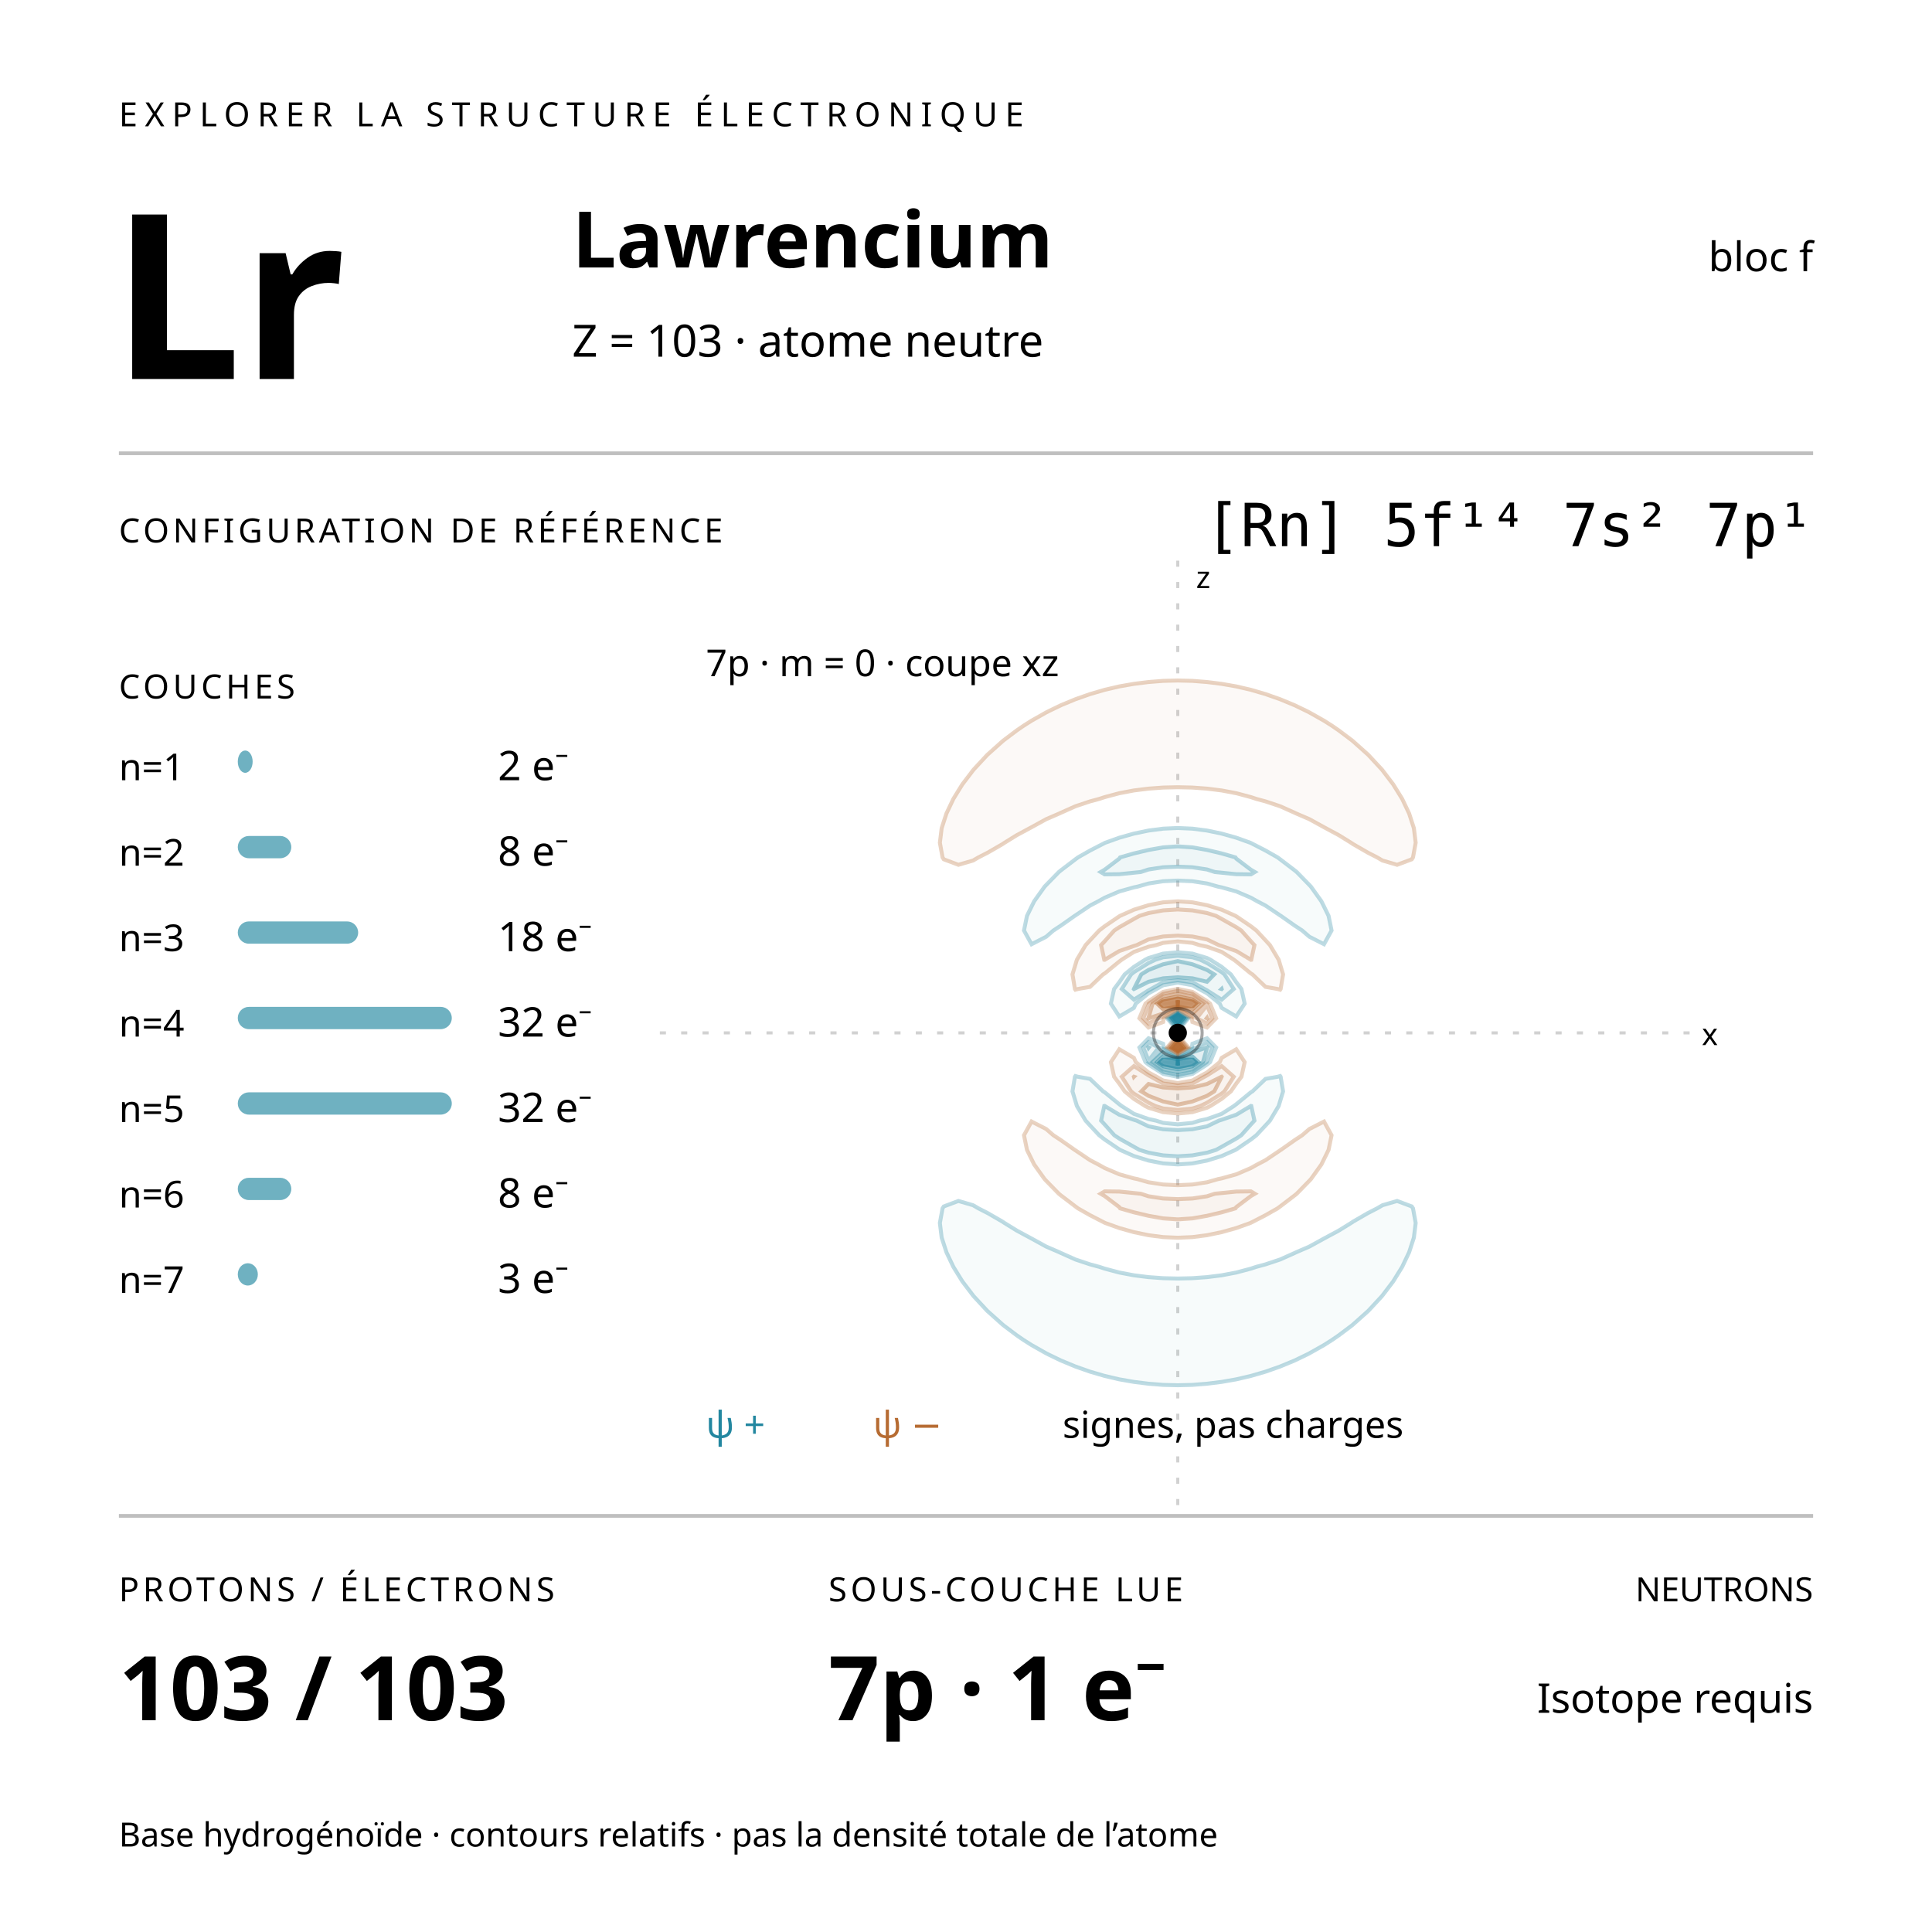
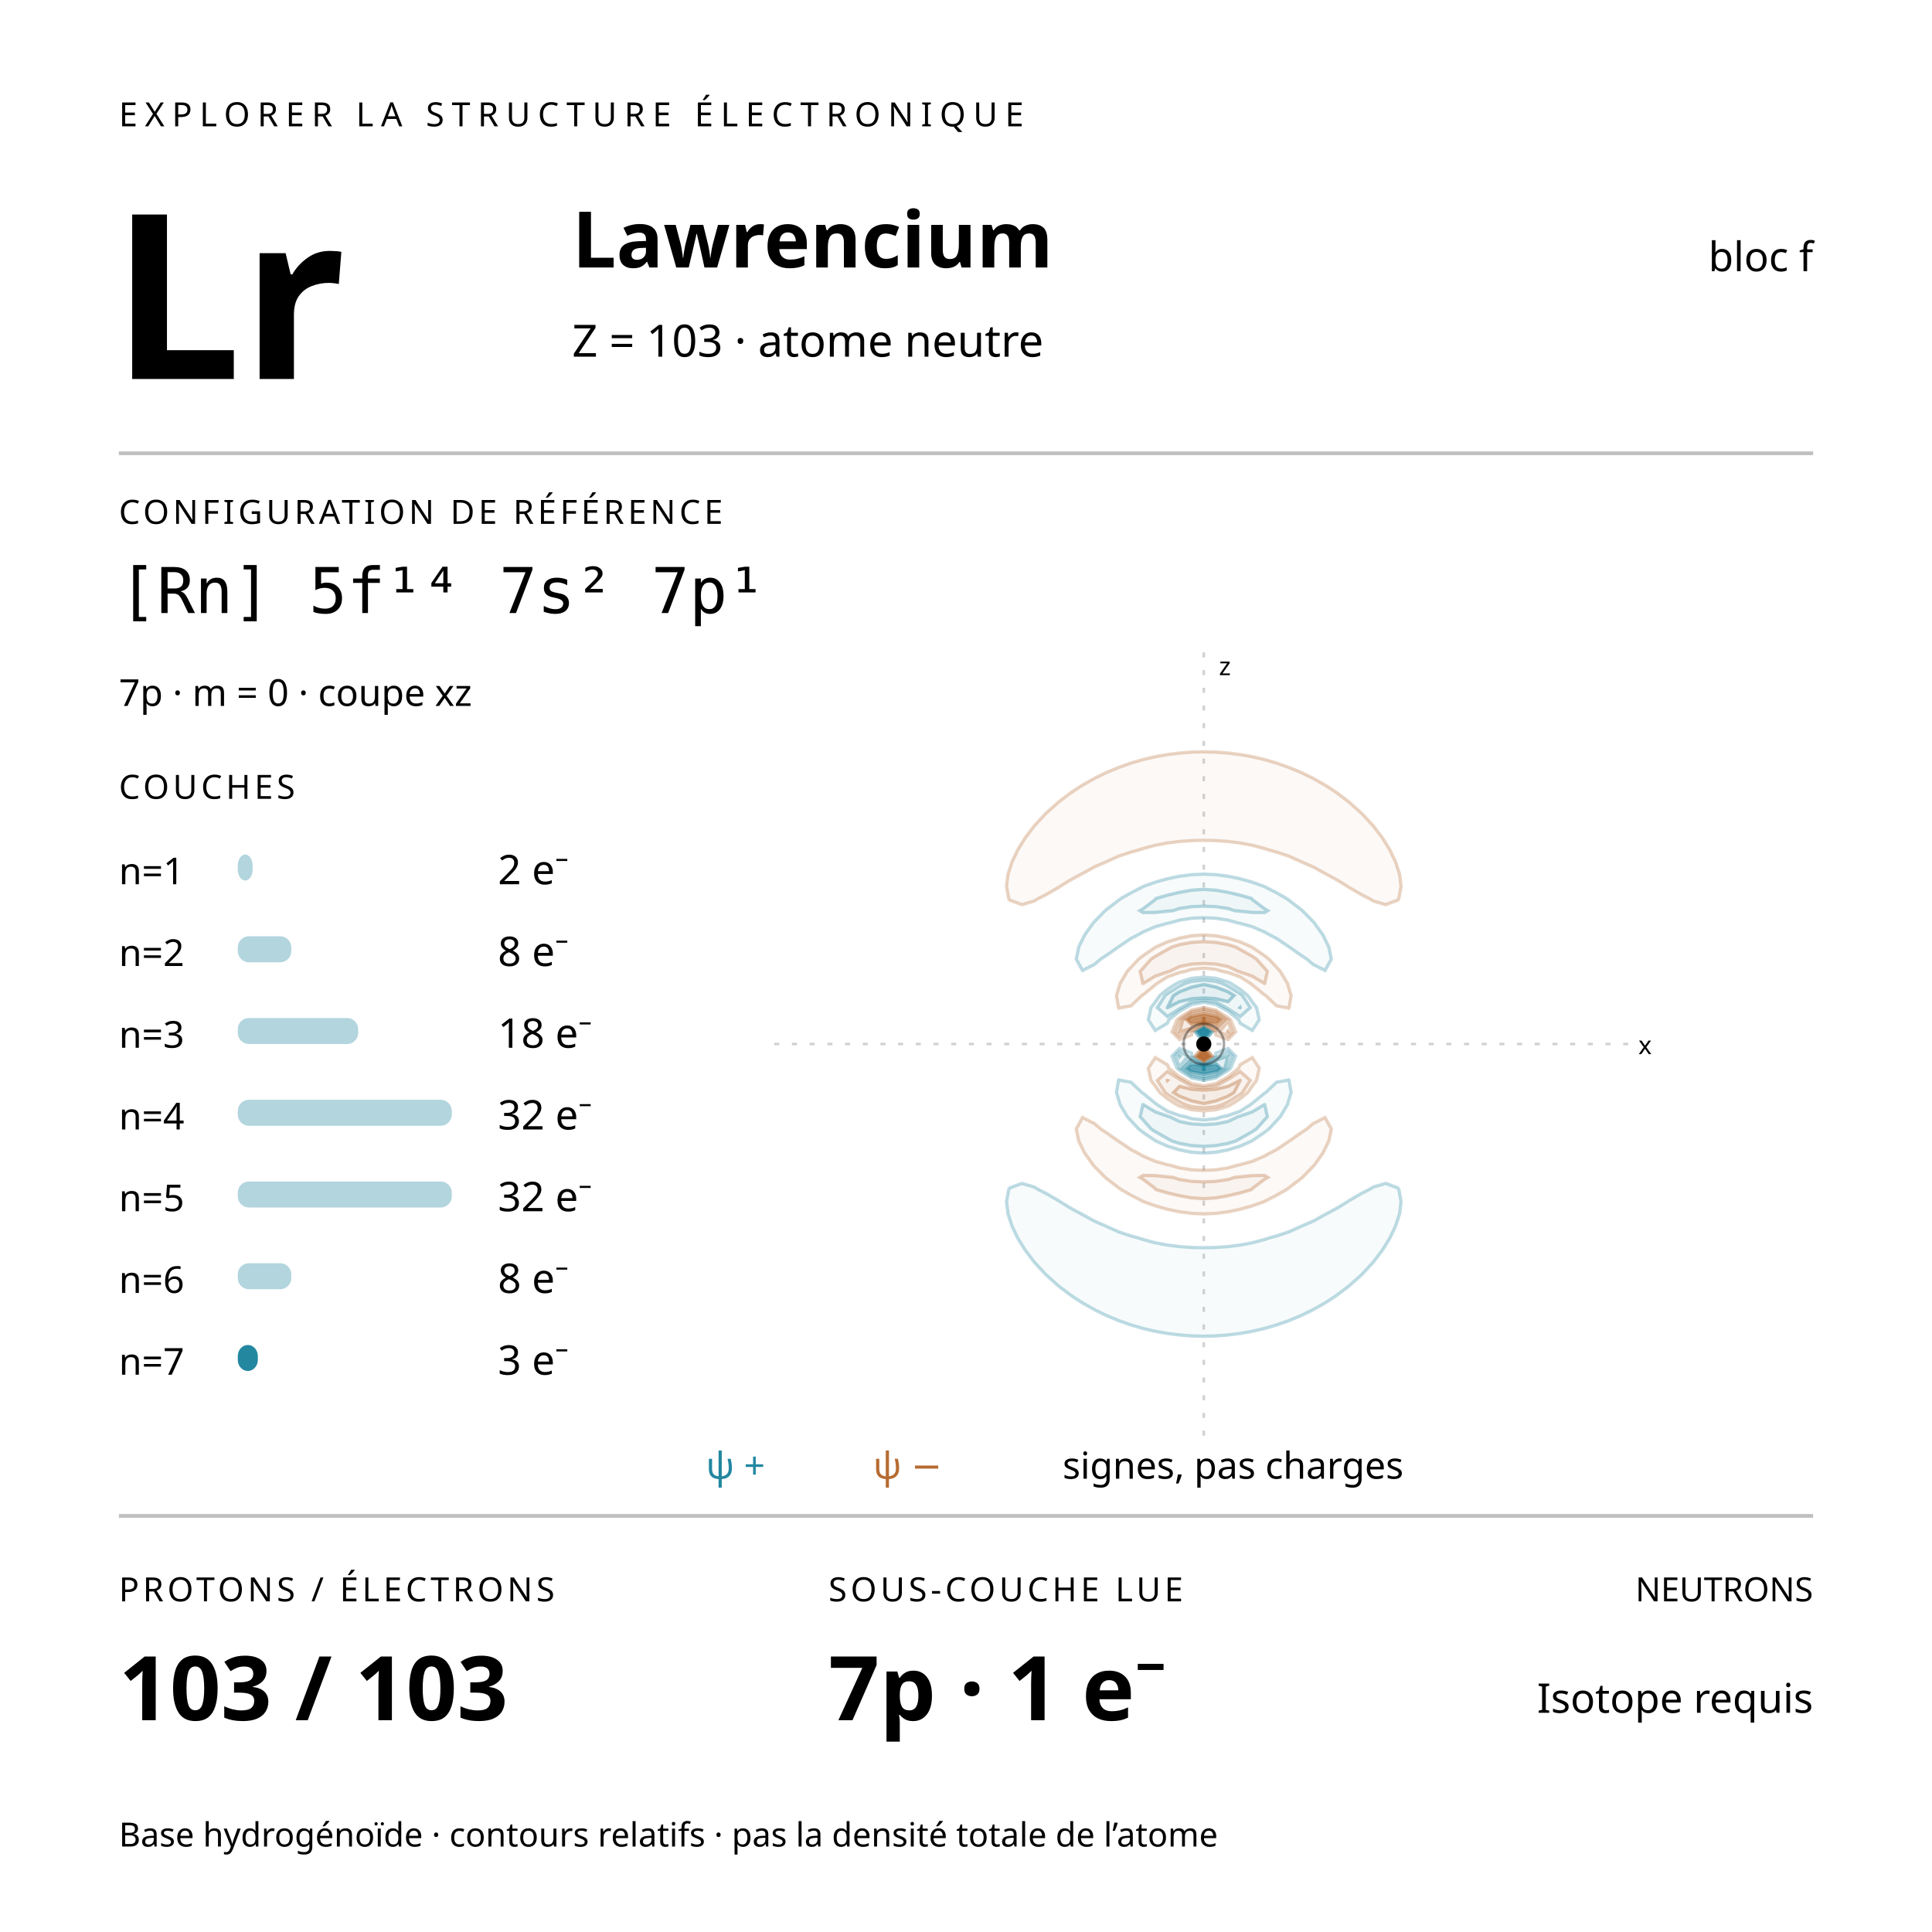
<svg role="img" aria-label="Analyseur atomique : Lawrencium" viewBox="0 0 520 520" style="display:block;width:100%;height:100%;font-family:ui-sans-serif,system-ui,sans-serif">
  <g fill="currentColor">
    <text x="32" y="34" fill="currentColor" font-size="9" letter-spacing="2">EXPLORER LA STRUCTURE ÉLECTRONIQUE</text>
    <text x="30" y="102" font-size="62" font-weight="650">Lr</text>
    <text x="154" y="72" font-size="21" font-weight="600">Lawrencium</text>
    <text x="154" y="96" font-size="12" fill="currentColor">Z = 103 · atome neutre</text>
    <text x="488" y="73" text-anchor="end" font-size="11" fill="currentColor">bloc f</text>
  </g>
  <g>
    <path d="M32 122H488" stroke="currentColor" stroke-opacity=".25" />
-     <text x="32" y="146" font-size="9" letter-spacing="1" fill="currentColor">CONFIGURATION DE RÉFÉRENCE</text>
-     <text x="488" y="147" text-anchor="end" fill="currentColor" font-size="16" font-family="ui-monospace,monospace">[Rn] 5f¹⁴ 7s² 7p¹</text>
+     <text x="32" y="141" font-size="9" letter-spacing="1" fill="currentColor">CONFIGURATION DE RÉFÉRENCE</text>
+     <text x="32" y="165" fill="currentColor" font-size="17" font-family="ui-monospace,monospace">[Rn] 5f¹⁴ 7s² 7p¹</text>
  </g>
  <g fill="currentColor">
-     <text x="32" y="188" font-size="9" letter-spacing="1">COUCHES</text>
-     <g transform="translate(32 210)">
+     <text x="32" y="215" font-size="9" letter-spacing="1">COUCHES</text>
+     <g transform="translate(32 238)">
      <text font-size="10">n=1</text>
-       <rect x="32" y="-8" width="4" height="6" rx="3" fill="#2387a0" fill-opacity=".65" />
+       <rect x="32" y="-8" width="4" height="7" rx="3" fill="#2387a0" fill-opacity="0.35" />
      <text x="102" font-size="11" fill="currentColor">2 e⁻</text>
    </g>
-     <g transform="translate(32 233)">
+     <g transform="translate(32 260)">
      <text font-size="10">n=2</text>
-       <rect x="32" y="-8" width="14.4" height="6" rx="3" fill="#2387a0" fill-opacity=".65" />
+       <rect x="32" y="-8" width="14.4" height="7" rx="3" fill="#2387a0" fill-opacity="0.35" />
      <text x="102" font-size="11" fill="currentColor">8 e⁻</text>
    </g>
-     <g transform="translate(32 256)">
+     <g transform="translate(32 282)">
      <text font-size="10">n=3</text>
-       <rect x="32" y="-8" width="32.4" height="6" rx="3" fill="#2387a0" fill-opacity=".65" />
+       <rect x="32" y="-8" width="32.4" height="7" rx="3" fill="#2387a0" fill-opacity="0.35" />
      <text x="102" font-size="11" fill="currentColor">18 e⁻</text>
    </g>
-     <g transform="translate(32 279)">
+     <g transform="translate(32 304)">
      <text font-size="10">n=4</text>
-       <rect x="32" y="-8" width="57.6" height="6" rx="3" fill="#2387a0" fill-opacity=".65" />
+       <rect x="32" y="-8" width="57.6" height="7" rx="3" fill="#2387a0" fill-opacity="0.35" />
      <text x="102" font-size="11" fill="currentColor">32 e⁻</text>
    </g>
-     <g transform="translate(32 302)">
+     <g transform="translate(32 326)">
      <text font-size="10">n=5</text>
-       <rect x="32" y="-8" width="57.6" height="6" rx="3" fill="#2387a0" fill-opacity=".65" />
+       <rect x="32" y="-8" width="57.6" height="7" rx="3" fill="#2387a0" fill-opacity="0.35" />
      <text x="102" font-size="11" fill="currentColor">32 e⁻</text>
    </g>
-     <g transform="translate(32 325)">
+     <g transform="translate(32 348)">
      <text font-size="10">n=6</text>
-       <rect x="32" y="-8" width="14.4" height="6" rx="3" fill="#2387a0" fill-opacity=".65" />
+       <rect x="32" y="-8" width="14.4" height="7" rx="3" fill="#2387a0" fill-opacity="0.35" />
      <text x="102" font-size="11" fill="currentColor">8 e⁻</text>
    </g>
-     <g transform="translate(32 348)">
+     <g transform="translate(32 370)">
      <text font-size="10">n=7</text>
-       <rect x="32" y="-8" width="5.4" height="6" rx="3" fill="#2387a0" fill-opacity=".65" />
+       <rect x="32" y="-8" width="5.4" height="7" rx="3" fill="#2387a0" fill-opacity="1" />
      <text x="102" font-size="11" fill="currentColor">3 e⁻</text>
    </g>
  </g>
-   <g transform="translate(317 278) scale(.82)">
+   <g transform="translate(324 281) scale(.68)">
    <g data-science-layer="atomic-orbital" data-scientific-status="hydrogenic-basis-not-total-density" opacity="1">
      <g stroke="currentColor" stroke-opacity=".18" fill="none">
        <path d="M-170 0H170M0-155V155" stroke-dasharray="2 5" />
        <text x="172" y="4" fill="currentColor" stroke="none" font-size="10">x</text>
        <text x="6" y="-146" fill="currentColor" stroke="none" font-size="10">z</text>
      </g>
      <path d="M-4.80 115.54L-9.08 115.20L-9.60 115.16L-14.40 114.56L-19.20 113.72L-24.00 112.60L-28.80 111.20L-31.07 110.40L-33.60 109.51L-38.40 107.52L-42.37 105.60L-43.20 105.18L-48.00 102.47L-50.63 100.80L-52.80 99.31L-57.20 96.00L-57.60 95.66L-62.40 91.37L-62.58 91.20L-67.03 86.40L-67.20 86.18L-70.69 81.60L-72.00 79.49L-73.66 76.80L-75.94 72.00L-76.80 69.34L-77.50 67.20L-78.09 62.40L-77.21 57.60L-76.80 56.97L-72.00 55.17L-67.20 56.57L-65.43 57.60L-62.40 59.15L-57.60 61.92L-56.88 62.40L-52.80 64.92L-48.56 67.20L-48.00 67.50L-43.20 70.14L-38.89 72.00L-38.40 72.23L-33.60 74.38L-28.80 75.98L-25.75 76.80L-24.00 77.38L-19.20 78.66L-14.40 79.57L-9.60 80.17L-4.80 80.52L0.00 80.63L4.80 80.52L9.60 80.17L14.40 79.57L19.20 78.66L24.00 77.38L25.75 76.80L28.80 75.98L33.60 74.38L38.40 72.23L38.89 72.00L43.20 70.14L48.00 67.50L48.56 67.20L52.80 64.92L56.88 62.40L57.60 61.92L62.40 59.15L65.43 57.60L67.20 56.57L72.00 55.17L76.80 56.97L77.21 57.60L78.09 62.40L77.50 67.20L76.80 69.34L75.94 72.00L73.66 76.80L72.00 79.49L70.69 81.60L67.20 86.18L67.03 86.40L62.58 91.20L62.40 91.37L57.60 95.66L57.20 96.00L52.80 99.31L50.63 100.80L48.00 102.47L43.20 105.18L42.37 105.60L38.40 107.52L33.60 109.51L31.07 110.40L28.80 111.20L24.00 112.60L19.20 113.72L14.40 114.56L9.60 115.16L9.08 115.20L4.80 115.54L0.00 115.66L-4.80 115.54ZM-14.40 40.43L-18.97 38.40L-19.20 38.26L-24.00 35.00L-25.80 33.60L-28.80 30.39L-30.26 28.80L-33.12 24.00L-33.60 22.40L-34.57 19.20L-33.76 14.40L-33.60 14.17L-32.79 14.40L-28.80 15.10L-24.50 19.20L-24.00 19.49L-19.20 23.42L-18.43 24.00L-14.40 26.57L-9.60 28.28L-7.14 28.80L-4.80 29.54L0.00 30.02L4.80 29.54L7.14 28.80L9.60 28.28L14.40 26.57L18.43 24.00L19.20 23.42L24.00 19.49L24.50 19.20L28.80 15.10L32.79 14.40L33.60 14.17L33.76 14.40L34.57 19.20L33.60 22.40L33.12 24.00L30.26 28.80L28.80 30.39L25.80 33.60L24.00 35.00L19.20 38.26L18.97 38.40L14.40 40.43L9.60 41.91L4.80 42.85L0.00 43.18L-4.80 42.85L-9.60 41.91L-14.40 40.43ZM0.00 14.44L-0.18 14.40L-4.80 13.46L-9.60 10.42L-10.61 9.60L-12.60 4.80L-9.60 1.76L-4.80 3.57L-4.61 4.80L0.00 7.70L4.61 4.80L4.80 3.57L9.60 1.76L12.60 4.80L10.61 9.60L9.60 10.42L4.80 13.46L0.18 14.40L0.00 14.44ZM0.00 -0.64L-3.52 -4.80L0.00 -7.01L3.52 -4.80L0.00 -0.64ZM-19.20 -5.38L-21.96 -9.60L-20.90 -14.40L-19.20 -16.65L-17.43 -19.20L-14.40 -21.67L-10.72 -24.00L-9.60 -24.57L-4.80 -26.02L0.00 -26.46L4.80 -26.02L9.60 -24.57L10.72 -24.00L14.40 -21.67L17.43 -19.20L19.20 -16.65L20.90 -14.40L21.96 -9.60L19.20 -5.38L14.40 -8.20L13.77 -9.60L9.60 -12.99L6.98 -14.40L4.80 -15.63L0.00 -16.50L-4.80 -15.63L-6.98 -14.40L-9.60 -12.99L-13.77 -9.60L-14.40 -8.20L-19.20 -5.38ZM-48.00 -29.10L-50.48 -33.60L-49.50 -38.40L-48.00 -41.46L-47.14 -43.20L-43.71 -48.00L-43.20 -48.54L-39.04 -52.80L-38.40 -53.32L-33.60 -56.98L-32.76 -57.60L-28.80 -59.85L-24.00 -62.32L-23.83 -62.40L-19.20 -64.06L-14.40 -65.41L-9.60 -66.41L-4.80 -67.03L-1.02 -67.20L0.00 -67.24L1.02 -67.20L4.80 -67.03L9.60 -66.41L14.40 -65.41L19.20 -64.06L23.83 -62.40L24.00 -62.32L28.80 -59.85L32.76 -57.60L33.60 -56.98L38.40 -53.32L39.04 -52.80L43.20 -48.54L43.71 -48.00L47.14 -43.20L48.00 -41.46L49.50 -38.40L50.48 -33.60L48.00 -29.10L43.20 -31.55L40.83 -33.60L38.40 -35.19L33.84 -38.40L33.60 -38.55L28.80 -41.78L26.07 -43.20L24.00 -44.36L19.20 -46.42L14.40 -47.76L13.22 -48.00L9.60 -49.03L4.80 -49.77L0.00 -49.99L-4.80 -49.77L-9.60 -49.03L-13.22 -48.00L-14.40 -47.76L-19.20 -46.42L-24.00 -44.36L-26.07 -43.20L-28.80 -41.78L-33.60 -38.55L-33.84 -38.40L-38.40 -35.19L-40.83 -33.60L-43.20 -31.55L-48.00 -29.10Z" fill="#2387a0" fill-rule="evenodd" fill-opacity="0.037" stroke="#2387a0" stroke-width="1.3" stroke-opacity="0.294" />
      <path d="M-9.60 39.33L-12.59 38.40L-14.40 37.40L-19.20 34.69L-20.85 33.60L-24.00 30.07L-25.17 28.80L-24.12 24.00L-24.00 23.98L-23.97 24.00L-19.20 26.86L-14.40 28.52L-13.49 28.80L-9.60 30.67L-4.80 31.63L0.00 31.91L4.80 31.63L9.60 30.67L13.49 28.80L14.40 28.52L19.20 26.86L23.97 24.00L24.00 23.98L24.12 24.00L25.17 28.80L24.00 30.07L20.85 33.60L19.20 34.69L14.40 37.40L12.59 38.40L9.60 39.33L4.80 40.21L0.00 40.51L-4.80 40.21L-9.60 39.33ZM-4.80 12.81L-9.46 9.60L-4.80 5.27L0.00 7.96L4.80 5.27L6.21 4.80L9.60 3.08L11.30 4.80L9.60 9.11L9.46 9.60L4.80 12.81L0.00 13.78L-4.80 12.81ZM-9.60 9.11L-11.30 4.80L-9.60 3.08L-6.21 4.80L-9.60 9.11ZM0.00 -1.13L-3.11 -4.80L0.00 -6.76L3.11 -4.80L0.00 -1.13ZM-14.40 -10.90L-18.38 -14.40L-15.32 -19.20L-14.40 -19.95L-9.60 -22.93L-7.38 -24.00L-4.80 -24.82L0.00 -25.30L4.80 -24.82L7.38 -24.00L9.60 -22.93L14.40 -19.95L15.32 -19.20L18.38 -14.40L14.40 -10.90L9.60 -13.95L8.77 -14.40L4.80 -16.64L0.00 -17.27L-4.80 -16.64L-8.77 -14.40L-9.60 -13.95L-14.40 -10.90ZM-24.00 -52.02L-25.30 -52.80L-24.00 -53.56L-19.20 -57.19L-18.93 -57.60L-14.40 -58.90L-9.60 -60.04L-4.80 -60.89L0.00 -61.22L4.80 -60.89L9.60 -60.04L14.40 -58.90L18.93 -57.60L19.20 -57.19L24.00 -53.56L25.30 -52.80L24.00 -52.02L19.20 -52.08L14.40 -52.57L12.14 -52.80L9.60 -53.63L4.80 -54.36L0.00 -54.56L-4.80 -54.36L-9.60 -53.63L-12.14 -52.80L-14.40 -52.57L-19.20 -52.08L-24.00 -52.02Z" fill="#2387a0" fill-rule="evenodd" fill-opacity="0.042" stroke="#2387a0" stroke-width="1.3" stroke-opacity="0.324" />
      <path d="M-4.80 11.99L-8.27 9.60L-4.80 6.37L0.00 8.28L4.80 6.37L9.49 4.80L9.60 4.74L9.66 4.80L9.60 4.94L8.27 9.60L4.80 11.99L0.00 12.96L-4.80 11.99ZM-9.60 4.94L-9.66 4.80L-9.60 4.74L-9.49 4.80L-9.60 4.94ZM0.00 -1.73L-2.60 -4.80L0.00 -6.44L2.60 -4.80L0.00 -1.73ZM-14.40 -14.39L-14.41 -14.40L-14.40 -14.43L-11.98 -19.20L-9.60 -20.66L-4.80 -22.52L0.00 -23.55L4.80 -22.52L9.60 -20.66L11.98 -19.20L9.60 -16.77L4.80 -17.91L0.00 -18.24L-4.80 -17.91L-9.60 -16.77L-14.37 -14.40L-14.40 -14.39ZM14.40 -14.39L14.37 -14.40L14.40 -14.43L14.41 -14.40L14.40 -14.39Z" fill="#2387a0" fill-rule="evenodd" fill-opacity="0.051" stroke="#2387a0" stroke-width="1.3" stroke-opacity="0.384" />
      <path d="M-4.80 10.96L-6.78 9.60L-4.80 7.76L0.00 8.69L4.80 7.76L6.78 9.60L4.80 10.96L0.00 11.93L-4.80 10.96ZM0.00 -2.49L-1.95 -4.80L0.00 -6.03L1.95 -4.80L0.00 -2.49Z" fill="#2387a0" fill-rule="evenodd" fill-opacity="0.067" stroke="#2387a0" stroke-width="1.3" stroke-opacity="0.496" />
      <path d="M-4.80 9.84L-5.15 9.60L-4.80 9.28L0.00 9.13L4.80 9.28L5.15 9.60L4.80 9.84L0.00 10.80L-4.80 9.84ZM0.00 -3.33L-1.25 -4.80L0.00 -5.59L1.25 -4.80L0.00 -3.33Z" fill="#2387a0" fill-rule="evenodd" fill-opacity="0.093" stroke="#2387a0" stroke-width="2.2" stroke-opacity="0.664" />
      <path d="M0.00 9.71L-0.53 9.60L0.00 9.56L0.53 9.60L0.00 9.71ZM0.00 -4.13L-0.57 -4.80L0.00 -5.16L0.57 -4.80L0.00 -4.13Z" fill="#2387a0" fill-rule="evenodd" fill-opacity="0.124" stroke="#2387a0" stroke-width="2.2" stroke-opacity="0.872" />
      <path d="M0.00 67.24L-1.02 67.20L-4.80 67.03L-9.60 66.41L-14.40 65.41L-19.20 64.06L-23.83 62.40L-24.00 62.32L-28.80 59.85L-32.76 57.60L-33.60 56.98L-38.40 53.32L-39.04 52.80L-43.20 48.54L-43.71 48.00L-47.14 43.20L-48.00 41.46L-49.50 38.40L-50.48 33.60L-48.00 29.10L-43.20 31.55L-40.83 33.60L-38.40 35.19L-33.84 38.40L-33.60 38.55L-28.80 41.78L-26.07 43.20L-24.00 44.36L-19.20 46.42L-14.40 47.76L-13.22 48.00L-9.60 49.03L-4.80 49.77L0.00 49.99L4.80 49.77L9.60 49.03L13.22 48.00L14.40 47.76L19.20 46.42L24.00 44.36L26.07 43.20L28.80 41.78L33.60 38.55L33.84 38.40L38.40 35.19L40.83 33.60L43.20 31.55L48.00 29.10L50.48 33.60L49.50 38.40L48.00 41.46L47.14 43.20L43.71 48.00L43.20 48.54L39.04 52.80L38.40 53.32L33.60 56.98L32.76 57.60L28.80 59.85L24.00 62.32L23.83 62.40L19.20 64.06L14.40 65.41L9.60 66.41L4.80 67.03L1.02 67.20L0.00 67.24ZM-9.60 24.57L-10.72 24.00L-14.40 21.67L-17.43 19.20L-19.20 16.65L-20.90 14.40L-21.96 9.60L-19.20 5.38L-14.40 8.20L-13.77 9.60L-9.60 12.99L-6.98 14.40L-4.80 15.63L0.00 16.50L4.80 15.63L6.98 14.40L9.60 12.99L13.77 9.60L14.40 8.20L19.20 5.38L21.96 9.60L20.90 14.40L19.20 16.65L17.43 19.20L14.40 21.67L10.72 24.00L9.60 24.57L4.80 26.02L0.00 26.46L-4.80 26.02L-9.60 24.57ZM0.00 7.01L-3.52 4.80L0.00 0.64L3.52 4.80L0.00 7.01ZM-9.60 -1.76L-12.60 -4.80L-10.61 -9.60L-9.60 -10.42L-4.80 -13.46L-0.18 -14.40L0.00 -14.44L0.18 -14.40L4.80 -13.46L9.60 -10.42L10.61 -9.60L12.60 -4.80L9.60 -1.76L4.80 -3.57L4.61 -4.80L0.00 -7.70L-4.61 -4.80L-4.80 -3.57L-9.60 -1.76ZM-33.60 -14.17L-33.76 -14.40L-34.57 -19.20L-33.60 -22.40L-33.12 -24.00L-30.26 -28.80L-28.80 -30.39L-25.80 -33.60L-24.00 -35.00L-19.20 -38.26L-18.97 -38.40L-14.40 -40.43L-9.60 -41.91L-4.80 -42.85L0.00 -43.18L4.80 -42.85L9.60 -41.91L14.40 -40.43L18.97 -38.40L19.20 -38.26L24.00 -35.00L25.80 -33.60L28.80 -30.39L30.26 -28.80L33.12 -24.00L33.60 -22.40L34.57 -19.20L33.76 -14.40L33.60 -14.17L32.79 -14.40L28.80 -15.10L24.50 -19.20L24.00 -19.49L19.20 -23.42L18.43 -24.00L14.40 -26.57L9.60 -28.28L7.14 -28.80L4.80 -29.54L0.00 -30.02L-4.80 -29.54L-7.14 -28.80L-9.60 -28.28L-14.40 -26.57L-18.43 -24.00L-19.20 -23.42L-24.00 -19.49L-24.50 -19.20L-28.80 -15.10L-32.79 -14.40L-33.60 -14.17ZM-76.80 -56.97L-77.21 -57.60L-78.09 -62.40L-77.50 -67.20L-76.80 -69.34L-75.94 -72.00L-73.66 -76.80L-72.00 -79.49L-70.69 -81.60L-67.20 -86.18L-67.03 -86.40L-62.58 -91.20L-62.40 -91.37L-57.60 -95.66L-57.20 -96.00L-52.80 -99.31L-50.63 -100.80L-48.00 -102.47L-43.20 -105.18L-42.37 -105.60L-38.40 -107.52L-33.60 -109.51L-31.07 -110.40L-28.80 -111.20L-24.00 -112.60L-19.20 -113.72L-14.40 -114.56L-9.60 -115.16L-9.08 -115.20L-4.80 -115.54L0.00 -115.66L4.80 -115.54L9.08 -115.20L9.60 -115.16L14.40 -114.56L19.20 -113.72L24.00 -112.60L28.80 -111.20L31.07 -110.40L33.60 -109.51L38.40 -107.52L42.37 -105.60L43.20 -105.18L48.00 -102.47L50.63 -100.80L52.80 -99.31L57.20 -96.00L57.60 -95.66L62.40 -91.37L62.58 -91.20L67.03 -86.40L67.20 -86.18L70.69 -81.60L72.00 -79.49L73.66 -76.80L75.94 -72.00L76.80 -69.34L77.50 -67.20L78.09 -62.40L77.21 -57.60L76.80 -56.97L72.00 -55.17L67.20 -56.57L65.43 -57.60L62.40 -59.15L57.60 -61.92L56.88 -62.40L52.80 -64.92L48.56 -67.20L48.00 -67.50L43.20 -70.14L38.89 -72.00L38.40 -72.23L33.60 -74.38L28.80 -75.98L25.75 -76.80L24.00 -77.38L19.20 -78.66L14.40 -79.57L9.60 -80.17L4.80 -80.52L0.00 -80.63L-4.80 -80.52L-9.60 -80.17L-14.40 -79.57L-19.20 -78.66L-24.00 -77.38L-25.75 -76.80L-28.80 -75.98L-33.60 -74.38L-38.40 -72.23L-38.89 -72.00L-43.20 -70.14L-48.00 -67.50L-48.56 -67.20L-52.80 -64.92L-56.88 -62.40L-57.60 -61.92L-62.40 -59.15L-65.43 -57.60L-67.20 -56.57L-72.00 -55.17L-76.80 -56.97Z" fill="#b66b32" fill-rule="evenodd" fill-opacity="0.037" stroke="#b66b32" stroke-width="1.3" stroke-opacity="0.294" />
      <path d="M-14.40 58.90L-18.93 57.60L-19.20 57.19L-24.00 53.56L-25.30 52.80L-24.00 52.02L-19.20 52.08L-14.40 52.57L-12.14 52.80L-9.60 53.63L-4.80 54.36L0.00 54.56L4.80 54.36L9.60 53.63L12.14 52.80L14.40 52.57L19.20 52.08L24.00 52.02L25.30 52.80L24.00 53.56L19.20 57.19L18.93 57.60L14.40 58.90L9.60 60.04L4.80 60.89L0.00 61.22L-4.80 60.89L-9.60 60.04L-14.40 58.90ZM-4.80 24.82L-7.38 24.00L-9.60 22.93L-14.40 19.95L-15.32 19.20L-18.38 14.40L-14.40 10.90L-9.60 13.95L-8.77 14.40L-4.80 16.64L0.00 17.27L4.80 16.64L8.77 14.40L9.60 13.95L14.40 10.90L18.38 14.40L15.32 19.20L14.40 19.95L9.60 22.93L7.38 24.00L4.80 24.82L0.00 25.30L-4.80 24.82ZM0.00 6.76L-3.11 4.80L0.00 1.13L3.11 4.80L0.00 6.76ZM-9.60 -3.08L-11.30 -4.80L-9.60 -9.11L-9.46 -9.60L-4.80 -12.81L0.00 -13.78L4.80 -12.81L9.46 -9.60L4.80 -5.27L0.00 -7.96L-4.80 -5.27L-6.21 -4.80L-9.60 -3.08ZM9.60 -3.08L6.21 -4.80L9.60 -9.11L11.30 -4.80L9.60 -3.08ZM-24.00 -23.98L-24.12 -24.00L-25.17 -28.80L-24.00 -30.07L-20.85 -33.60L-19.20 -34.69L-14.40 -37.40L-12.59 -38.40L-9.60 -39.33L-4.80 -40.21L0.00 -40.51L4.80 -40.21L9.60 -39.33L12.59 -38.40L14.40 -37.40L19.20 -34.69L20.85 -33.60L24.00 -30.07L25.17 -28.80L24.12 -24.00L24.00 -23.98L23.97 -24.00L19.20 -26.86L14.40 -28.52L13.49 -28.80L9.60 -30.67L4.80 -31.63L0.00 -31.91L-4.80 -31.63L-9.60 -30.67L-13.49 -28.80L-14.40 -28.52L-19.20 -26.86L-23.97 -24.00L-24.00 -23.98Z" fill="#b66b32" fill-rule="evenodd" fill-opacity="0.042" stroke="#b66b32" stroke-width="1.3" stroke-opacity="0.324" />
      <path d="M-9.60 20.66L-11.98 19.20L-9.60 16.77L-4.80 17.91L0.00 18.24L4.80 17.91L9.60 16.77L14.37 14.40L14.40 14.39L14.41 14.40L14.40 14.43L11.98 19.20L9.60 20.66L4.80 22.52L0.00 23.55L-4.80 22.52L-9.60 20.66ZM-14.40 14.43L-14.41 14.40L-14.40 14.39L-14.37 14.40L-14.40 14.43ZM0.00 6.44L-2.60 4.80L0.00 1.73L2.60 4.80L0.00 6.44ZM-9.60 -4.74L-9.66 -4.80L-9.60 -4.94L-8.27 -9.60L-4.80 -11.99L0.00 -12.96L4.80 -11.99L8.27 -9.60L4.80 -6.37L0.00 -8.28L-4.80 -6.37L-9.49 -4.80L-9.60 -4.74ZM9.60 -4.74L9.49 -4.80L9.60 -4.94L9.66 -4.80L9.60 -4.74Z" fill="#b66b32" fill-rule="evenodd" fill-opacity="0.051" stroke="#b66b32" stroke-width="1.3" stroke-opacity="0.384" />
      <path d="M0.00 6.03L-1.95 4.80L0.00 2.49L1.95 4.80L0.00 6.03ZM-4.80 -7.76L-6.78 -9.60L-4.80 -10.96L0.00 -11.93L4.80 -10.96L6.78 -9.60L4.80 -7.76L0.00 -8.69L-4.80 -7.76Z" fill="#b66b32" fill-rule="evenodd" fill-opacity="0.067" stroke="#b66b32" stroke-width="1.3" stroke-opacity="0.496" />
      <path d="M0.00 5.59L-1.25 4.80L0.00 3.33L1.25 4.80L0.00 5.59ZM-4.80 -9.28L-5.15 -9.60L-4.80 -9.84L0.00 -10.80L4.80 -9.84L5.15 -9.60L4.80 -9.28L0.00 -9.13L-4.80 -9.28Z" fill="#b66b32" fill-rule="evenodd" fill-opacity="0.093" stroke="#b66b32" stroke-width="2.2" stroke-opacity="0.664" />
      <path d="M0.00 5.16L-0.57 4.80L0.00 4.13L0.57 4.80L0.00 5.16ZM0.00 -9.56L-0.53 -9.60L0.00 -9.71L0.53 -9.60L0.00 -9.56Z" fill="#b66b32" fill-rule="evenodd" fill-opacity="0.124" stroke="#b66b32" stroke-width="2.2" stroke-opacity="0.872" />
      <g data-atomic-sublayer="nucleus">
        <circle r="3" fill="currentColor" />
        <circle r="8" fill="none" stroke="currentColor" stroke-opacity=".35" />
      </g>
    </g>
  </g>
  <g font-size="10" fill="currentColor">
-     <text x="190" y="182">7p · m = 0 · coupe xz</text>
-     <text x="190" y="387" fill="#2387a0">ψ +</text>
-     <text x="235" y="387" fill="#b66b32">ψ −</text>
-     <text x="286" y="387">signes, pas charges</text>
+     <text x="32" y="190">7p · m = 0 · coupe xz</text>
+     <text x="190" y="398" fill="#2387a0">ψ +</text>
+     <text x="235" y="398" fill="#b66b32">ψ −</text>
+     <text x="286" y="398">signes, pas charges</text>
  </g>
  <g fill="currentColor">
    <path d="M32 408H488" stroke="currentColor" stroke-opacity=".25" />
    <text x="32" y="431" font-size="9" letter-spacing="1" fill="currentColor">PROTONS / ÉLECTRONS</text>
    <text x="32" y="463" font-size="24" font-weight="600">103 / 103</text>
    <text x="223" y="431" font-size="9" letter-spacing="1" fill="currentColor">SOUS-COUCHE LUE</text>
    <text x="223" y="463" font-size="24" font-weight="600">7p · 1 e⁻</text>
    <text x="488" y="431" text-anchor="end" font-size="9" fill="currentColor">NEUTRONS</text>
    <text x="488" y="461" text-anchor="end" font-size="11" fill="currentColor">Isotope requis</text>
  </g>
  <text x="32" y="497" fill="currentColor" font-size="9">Base hydrogénoïde · contours relatifs · pas la densité totale de l’atome</text>
</svg>
